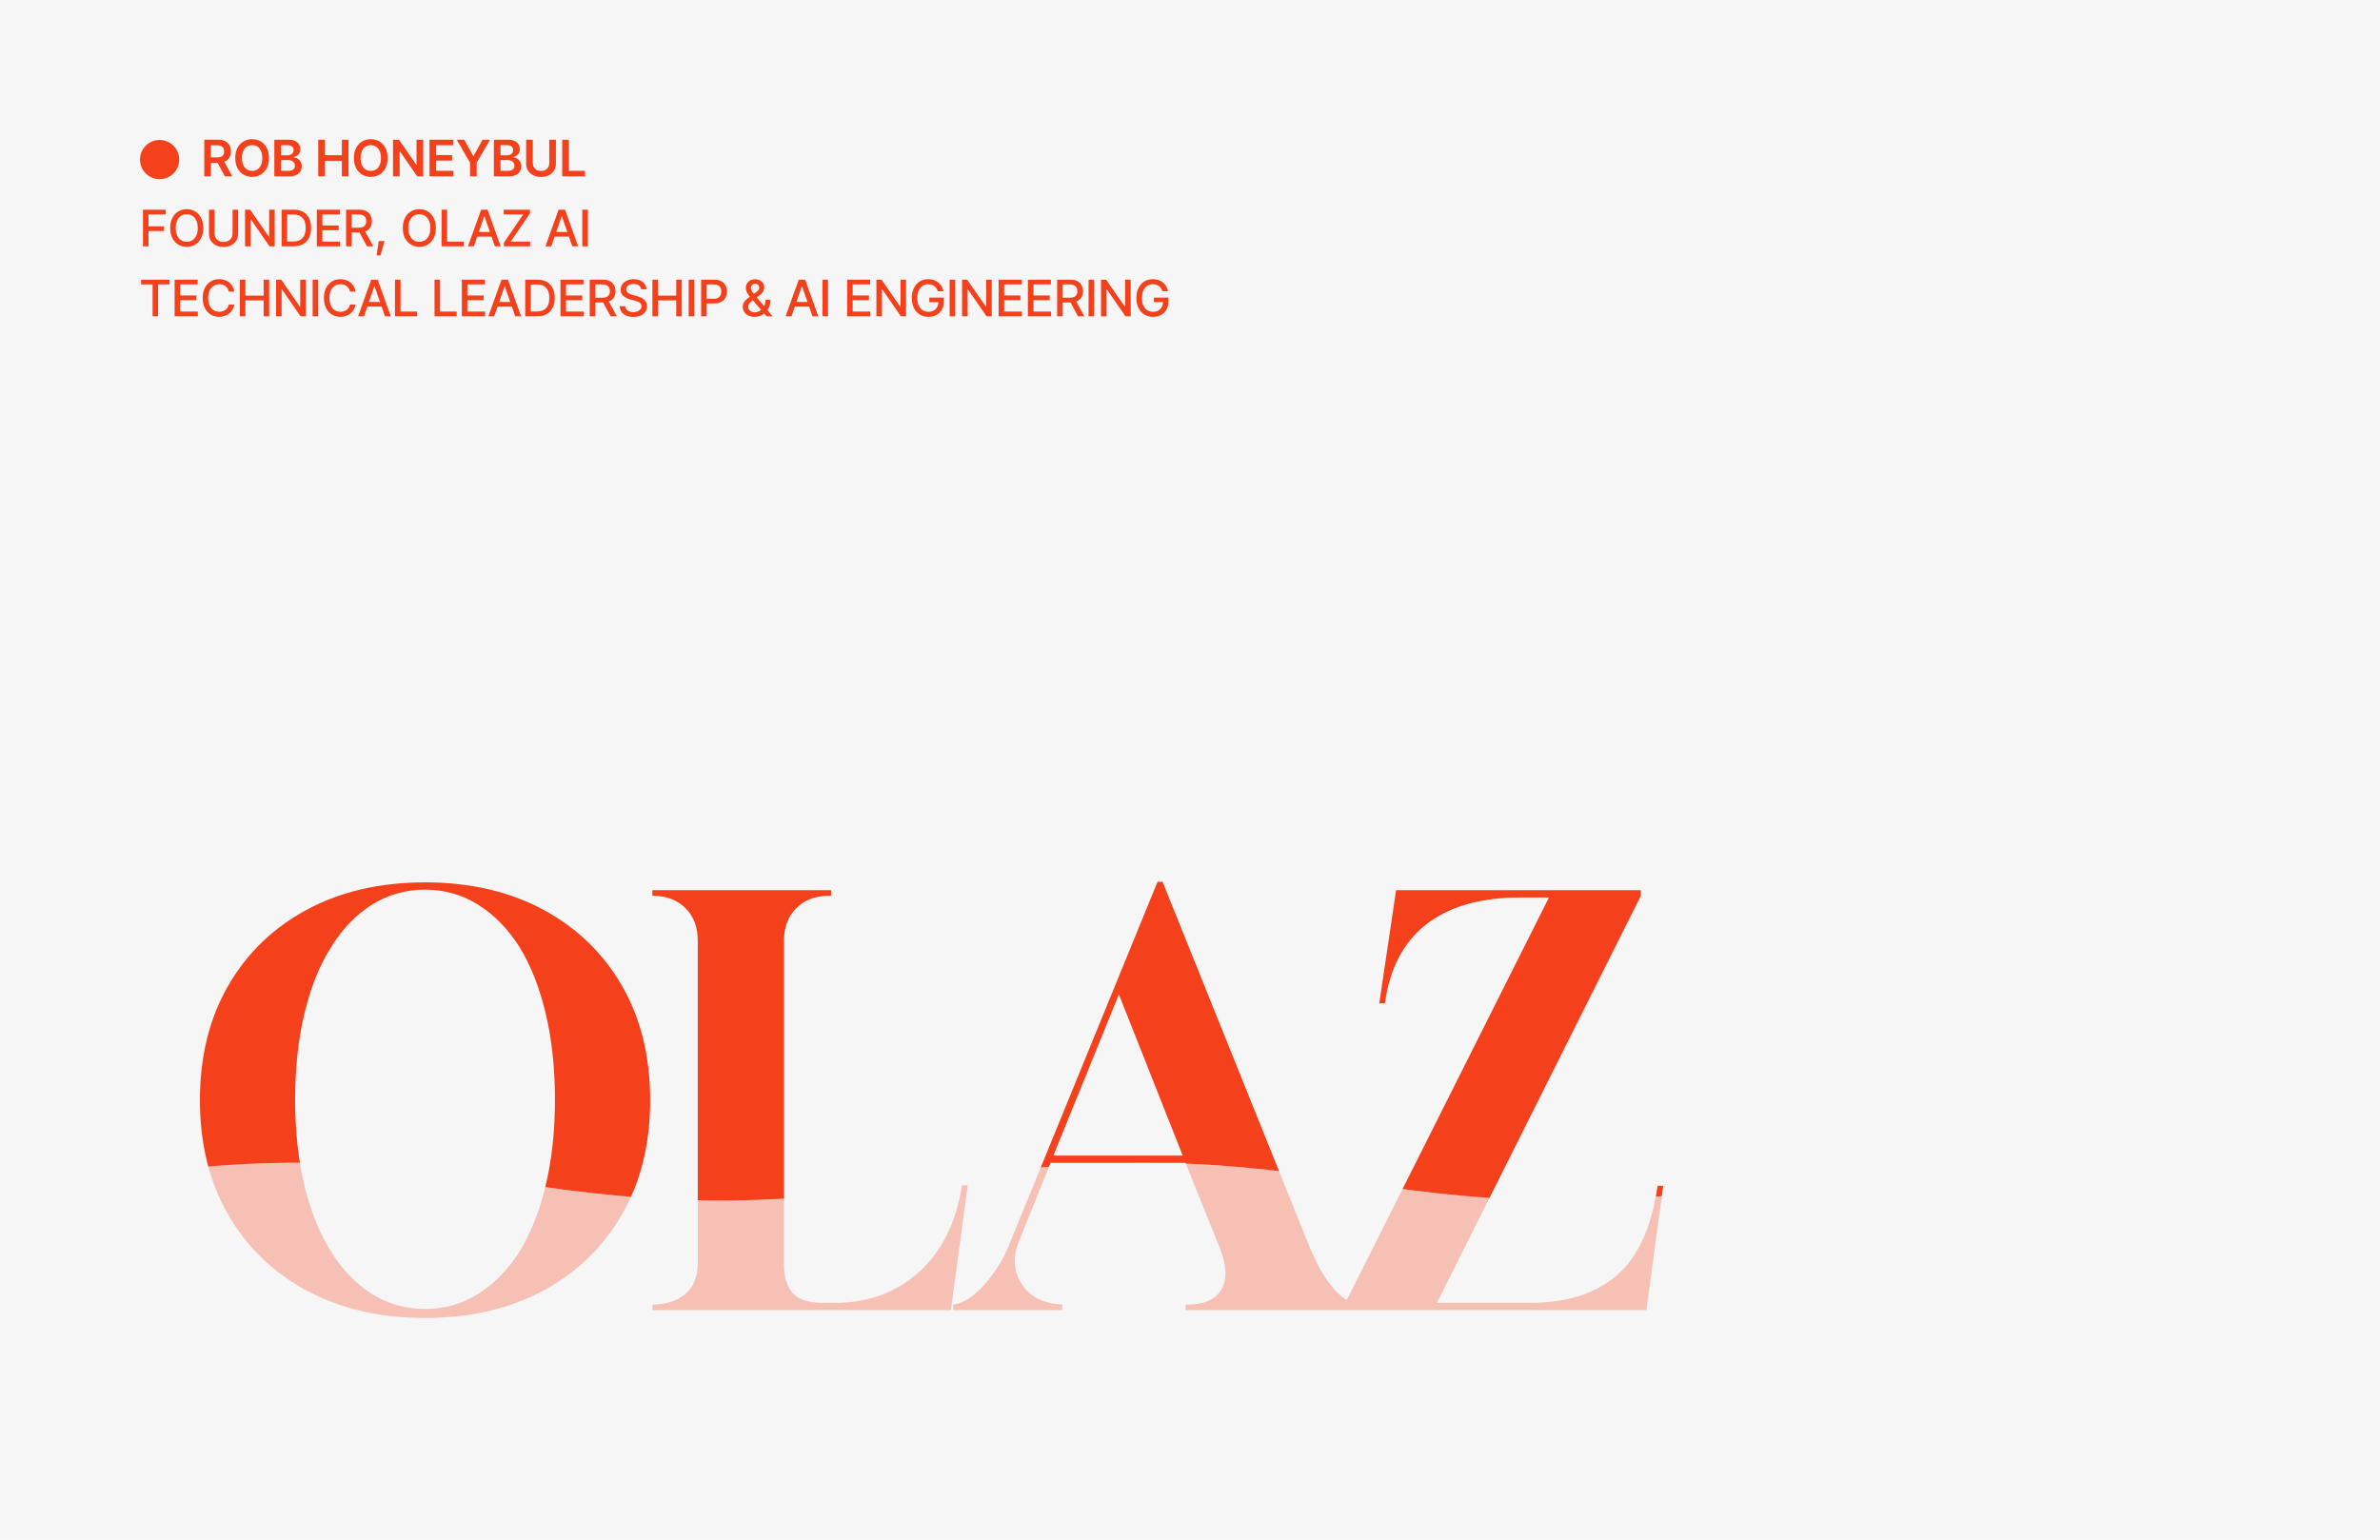
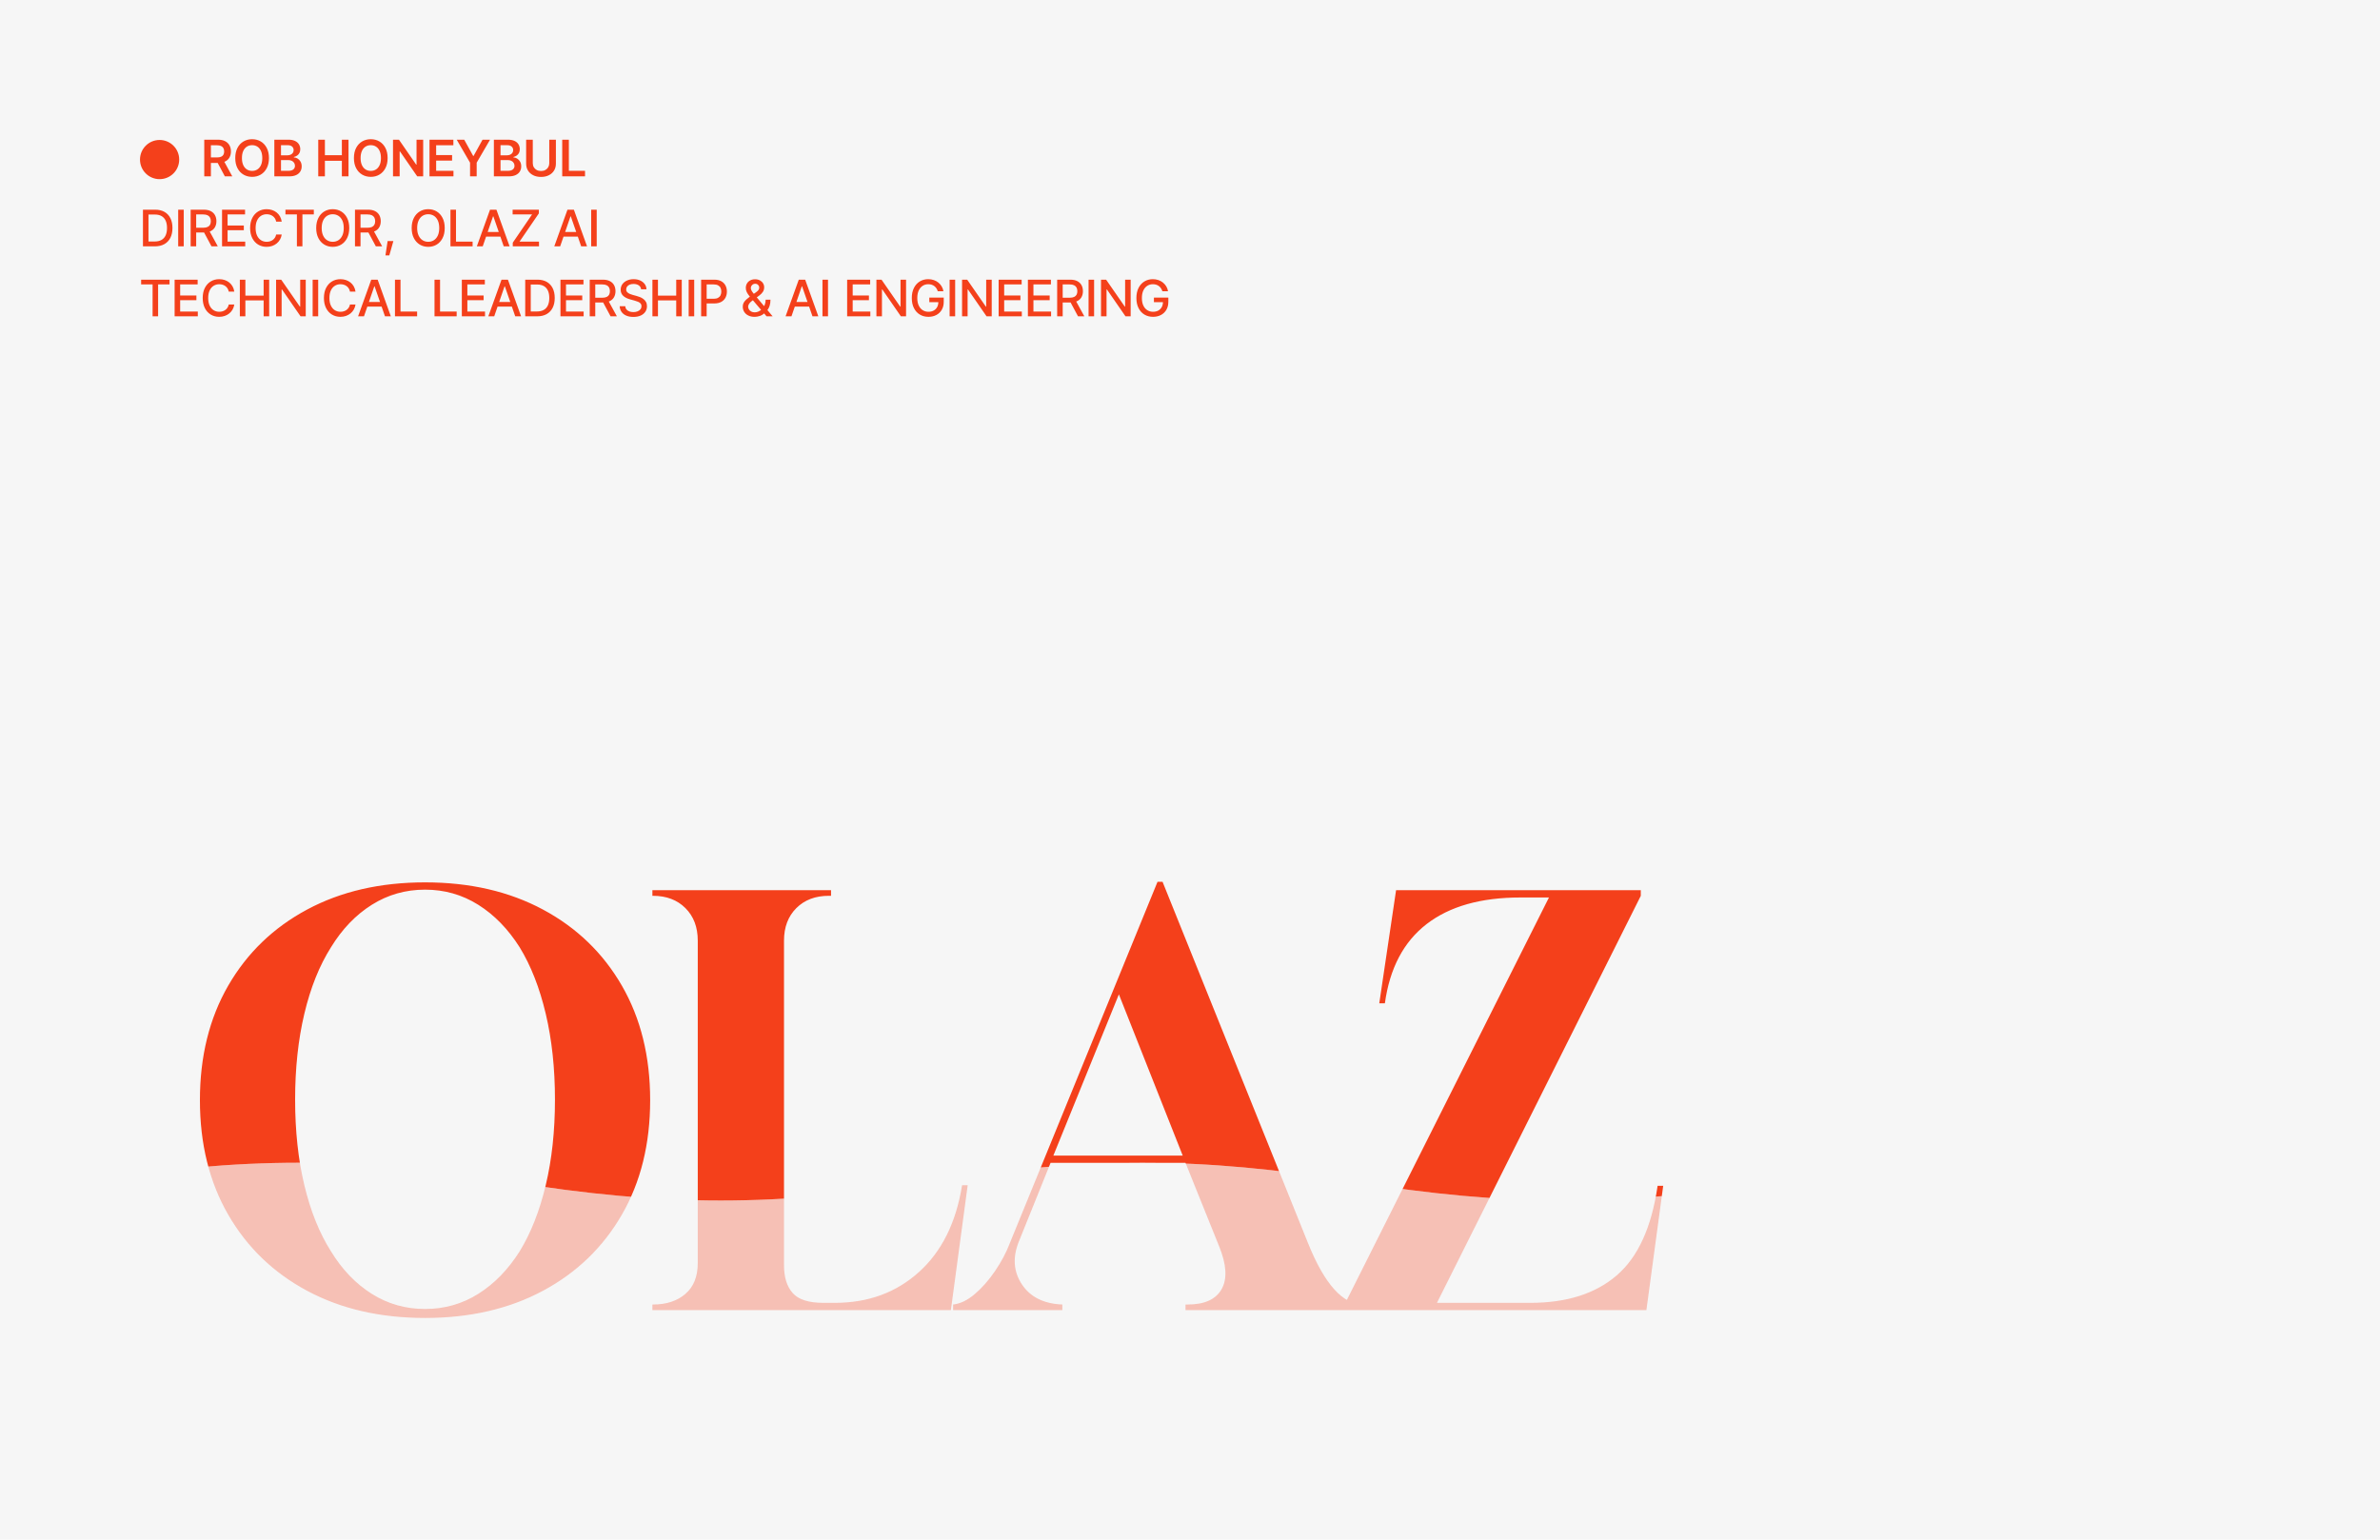
<svg xmlns="http://www.w3.org/2000/svg" viewBox="0 0 850 550" width="850" height="550">
  <rect width="850" height="550" fill="#F6F6F6" />
  <circle cx="57.00" cy="57.00" r="7.00" fill="#F4401B" />
  <path fill="#F4401B" d="M72.949 63.0V49.904H77.862Q79.374 49.904 80.398 50.432Q81.422 50.959 81.949 51.904Q82.477 52.849 82.477 54.097Q82.477 55.354 81.945 56.276Q81.413 57.199 80.376 57.7Q79.339 58.201 77.827 58.201H74.338V56.241H77.502Q78.39 56.241 78.957 55.995Q79.523 55.749 79.792 55.27Q80.06 54.791 80.06 54.097Q80.06 53.402 79.787 52.906Q79.515 52.409 78.952 52.15Q78.39 51.891 77.493 51.891H75.322V63.0ZM80.306 63.0 77.133 57.059H79.717L82.96 63.0ZM90.044 63.176Q88.33 63.176 86.963 62.376Q85.596 61.576 84.81 60.073Q84.023 58.57 84.023 56.461Q84.023 54.343 84.81 52.835Q85.596 51.328 86.963 50.528Q88.33 49.729 90.044 49.729Q91.766 49.729 93.12 50.528Q94.473 51.328 95.264 52.835Q96.055 54.343 96.055 56.461Q96.055 58.57 95.264 60.073Q94.473 61.576 93.12 62.376Q91.766 63.176 90.044 63.176ZM90.044 61.049Q91.107 61.049 91.924 60.521Q92.742 59.994 93.208 58.97Q93.673 57.946 93.673 56.461Q93.673 54.967 93.208 53.938Q92.742 52.91 91.924 52.383Q91.107 51.855 90.044 51.855Q88.98 51.855 88.158 52.383Q87.337 52.91 86.871 53.938Q86.405 54.967 86.405 56.461Q86.405 57.946 86.871 58.97Q87.337 59.994 88.158 60.521Q88.98 61.049 90.044 61.049ZM97.98 63.0V49.904H103.007Q104.422 49.904 105.363 50.348Q106.303 50.792 106.769 51.561Q107.235 52.33 107.235 53.297Q107.235 54.097 106.931 54.664Q106.628 55.23 106.11 55.582Q105.591 55.934 104.949 56.092V56.224Q105.653 56.25 106.29 56.641Q106.927 57.032 107.336 57.735Q107.744 58.438 107.744 59.432Q107.744 60.451 107.257 61.255Q106.769 62.06 105.78 62.53Q104.791 63.0 103.288 63.0ZM100.353 61.022H102.902Q104.194 61.022 104.769 60.521Q105.345 60.021 105.345 59.247Q105.345 58.658 105.055 58.192Q104.765 57.727 104.233 57.454Q103.701 57.182 102.981 57.182H100.353ZM100.353 55.477H102.708Q103.315 55.477 103.807 55.248Q104.299 55.02 104.585 54.602Q104.87 54.185 104.87 53.613Q104.87 52.857 104.334 52.361Q103.798 51.864 102.761 51.864H100.353ZM113.659 63.0V49.904H116.032V55.45H122.096V49.904H124.469V63.0H122.096V57.445H116.032V63.0ZM132.423 63.176Q130.709 63.176 129.342 62.376Q127.976 61.576 127.189 60.073Q126.403 58.57 126.403 56.461Q126.403 54.343 127.189 52.835Q127.976 51.328 129.342 50.528Q130.709 49.729 132.423 49.729Q134.146 49.729 135.499 50.528Q136.853 51.328 137.644 52.835Q138.435 54.343 138.435 56.461Q138.435 58.57 137.644 60.073Q136.853 61.576 135.499 62.376Q134.146 63.176 132.423 63.176ZM132.423 61.049Q133.487 61.049 134.304 60.521Q135.121 59.994 135.587 58.97Q136.053 57.946 136.053 56.461Q136.053 54.967 135.587 53.938Q135.121 52.91 134.304 52.383Q133.487 51.855 132.423 51.855Q131.36 51.855 130.538 52.383Q129.716 52.91 129.25 53.938Q128.784 54.967 128.784 56.461Q128.784 57.946 129.25 58.97Q129.716 59.994 130.538 60.521Q131.36 61.049 132.423 61.049ZM151.135 49.904V63.0H149.008L142.847 54.079H142.732V63.0H140.359V49.904H142.486L148.647 58.825H148.762V49.904ZM153.393 63.0V49.904H161.918V51.891H155.766V55.406H161.461V57.366H155.766V61.014H161.954V63.0ZM163.113 49.904H165.794L168.993 55.705H169.134L172.333 49.904H175.014L170.241 58.113V63.0H167.877V58.113ZM176.385 63.0V49.904H181.412Q182.827 49.904 183.767 50.348Q184.708 50.792 185.174 51.561Q185.639 52.33 185.639 53.297Q185.639 54.097 185.336 54.664Q185.033 55.23 184.514 55.582Q183.996 55.934 183.354 56.092V56.224Q184.057 56.25 184.695 56.641Q185.332 57.032 185.74 57.735Q186.149 58.438 186.149 59.432Q186.149 60.451 185.661 61.255Q185.174 62.06 184.185 62.53Q183.196 63.0 181.693 63.0ZM178.758 61.022H181.306Q182.598 61.022 183.174 60.521Q183.75 60.021 183.75 59.247Q183.75 58.658 183.46 58.192Q183.17 57.727 182.638 57.454Q182.106 57.182 181.386 57.182H178.758ZM178.758 55.477H181.113Q181.719 55.477 182.212 55.248Q182.704 55.02 182.99 54.602Q183.275 54.185 183.275 53.613Q183.275 52.857 182.739 52.361Q182.203 51.864 181.166 51.864H178.758ZM196.168 49.904H198.533V58.456Q198.533 59.862 197.873 60.93Q197.214 61.998 196.019 62.6Q194.824 63.202 193.224 63.202Q191.624 63.202 190.429 62.6Q189.234 61.998 188.57 60.93Q187.907 59.862 187.907 58.456V49.904H190.28V58.263Q190.28 59.089 190.64 59.722Q191 60.354 191.664 60.719Q192.328 61.084 193.224 61.084Q194.121 61.084 194.78 60.719Q195.439 60.354 195.804 59.722Q196.168 59.089 196.168 58.263ZM200.791 63.0V49.904H203.164V61.014H208.939V63.0Z" />
-   <path fill="#F4401B" d="M51.055 88.0V74.904H59.185V76.601H53.032V80.846H58.596V82.533H53.032V88.0ZM66.69 88.176Q65.003 88.176 63.667 87.367Q62.331 86.559 61.557 85.051Q60.784 83.544 60.784 81.461Q60.784 79.36 61.557 77.853Q62.331 76.346 63.667 75.537Q65.003 74.729 66.69 74.729Q68.395 74.729 69.722 75.537Q71.049 76.346 71.818 77.853Q72.588 79.36 72.588 81.461Q72.588 83.553 71.818 85.056Q71.049 86.559 69.722 87.367Q68.395 88.176 66.69 88.176ZM66.69 86.374Q67.824 86.374 68.712 85.812Q69.599 85.249 70.113 84.15Q70.628 83.052 70.628 81.461Q70.628 79.861 70.113 78.758Q69.599 77.655 68.712 77.093Q67.824 76.53 66.69 76.53Q65.565 76.53 64.673 77.093Q63.781 77.655 63.262 78.758Q62.744 79.861 62.744 81.461Q62.744 83.052 63.262 84.15Q63.781 85.249 64.673 85.812Q65.565 86.374 66.69 86.374ZM83.064 74.904H85.041V83.518Q85.041 84.889 84.395 85.948Q83.749 87.007 82.58 87.609Q81.411 88.211 79.838 88.211Q78.274 88.211 77.1 87.609Q75.927 87.007 75.281 85.948Q74.635 84.889 74.635 83.518V74.904H76.613V83.359Q76.613 84.247 77.004 84.937Q77.395 85.627 78.12 86.022Q78.845 86.418 79.838 86.418Q80.84 86.418 81.561 86.022Q82.282 85.627 82.673 84.937Q83.064 84.247 83.064 83.359ZM98.101 74.904V88.0H96.256L89.62 78.402H89.488V88.0H87.511V74.904H89.339L96.001 84.52H96.124V74.904ZM104.816 88.0H101.582V86.269H104.702Q106.196 86.269 107.189 85.71Q108.182 85.152 108.674 84.067Q109.167 82.981 109.167 81.435Q109.167 79.896 108.679 78.824Q108.191 77.752 107.224 77.194Q106.257 76.636 104.825 76.636H101.511V74.904H104.948Q106.873 74.904 108.252 75.687Q109.632 76.469 110.371 77.932Q111.109 79.396 111.109 81.435Q111.109 83.482 110.366 84.95Q109.624 86.418 108.217 87.209Q106.811 88.0 104.816 88.0ZM102.548 74.904V88.0H100.571V74.904ZM113.156 88.0V74.904H121.374V76.601H115.134V80.547H120.935V82.234H115.134V86.304H121.436V88.0ZM123.606 88.0V74.904H128.282Q129.803 74.904 130.805 75.427Q131.806 75.95 132.307 76.877Q132.808 77.805 132.808 79.018Q132.808 80.213 132.307 81.127Q131.806 82.041 130.8 82.542Q129.794 83.043 128.264 83.043H124.74V81.355H128.08Q129.056 81.355 129.658 81.074Q130.26 80.793 130.536 80.274Q130.813 79.756 130.813 79.018Q130.813 78.271 130.532 77.73Q130.251 77.189 129.649 76.895Q129.047 76.601 128.071 76.601H125.584V88.0ZM131.059 88.0 127.887 82.085H130.075L133.309 88.0ZM134.487 91.243 135.26 86.119H137.317L135.867 91.243ZM149.761 88.176Q148.074 88.176 146.738 87.367Q145.402 86.559 144.629 85.051Q143.855 83.544 143.855 81.461Q143.855 79.36 144.629 77.853Q145.402 76.346 146.738 75.537Q148.074 74.729 149.761 74.729Q151.467 74.729 152.794 75.537Q154.121 76.346 154.89 77.853Q155.659 79.36 155.659 81.461Q155.659 83.553 154.89 85.056Q154.121 86.559 152.794 87.367Q151.467 88.176 149.761 88.176ZM149.761 86.374Q150.895 86.374 151.783 85.812Q152.671 85.249 153.185 84.15Q153.699 83.052 153.699 81.461Q153.699 79.861 153.185 78.758Q152.671 77.655 151.783 77.093Q150.895 76.53 149.761 76.53Q148.636 76.53 147.744 77.093Q146.852 77.655 146.334 78.758Q145.815 79.861 145.815 81.461Q145.815 83.052 146.334 84.15Q146.852 85.249 147.744 85.812Q148.636 86.374 149.761 86.374ZM157.706 88.0V74.904H159.684V86.304H165.617V88.0ZM169.229 88.0H167.128L171.839 74.904H174.124L178.826 88.0H176.734L173.025 77.286H172.92ZM169.58 82.876H176.374V84.528H169.58ZM179.96 88.0V86.69L186.85 76.601H179.907V74.904H189.276V76.223L182.385 86.304H189.329V88.0ZM196.887 88.0H194.786L199.497 74.904H201.782L206.484 88.0H204.393L200.684 77.286H200.578ZM197.238 82.876H204.032V84.528H197.238ZM209.938 74.904V88.0H207.961V74.904Z" />
+   <path fill="#F4401B" d="M55.3 88.0H52.065V86.269H55.186Q56.68 86.269 57.673 85.71Q58.666 85.152 59.158 84.067Q59.65 82.981 59.65 81.435Q59.65 79.896 59.163 78.824Q58.675 77.752 57.708 77.194Q56.741 76.636 55.309 76.636H51.995V74.904H55.432Q57.356 74.904 58.736 75.687Q60.116 76.469 60.854 77.932Q61.593 79.396 61.593 81.435Q61.593 83.482 60.85 84.95Q60.107 86.418 58.701 87.209Q57.295 88.0 55.3 88.0ZM53.032 74.904V88.0H51.055V74.904ZM65.618 74.904V88.0H63.64V74.904ZM68.087 88.0V74.904H72.763Q74.283 74.904 75.285 75.427Q76.287 75.95 76.788 76.877Q77.289 77.805 77.289 79.018Q77.289 80.213 76.788 81.127Q76.287 82.041 75.281 82.542Q74.275 83.043 72.745 83.043H69.221V81.355H72.561Q73.536 81.355 74.138 81.074Q74.741 80.793 75.017 80.274Q75.294 79.756 75.294 79.018Q75.294 78.271 75.013 77.73Q74.732 77.189 74.13 76.895Q73.528 76.601 72.552 76.601H70.065V88.0ZM75.54 88.0 72.367 82.085H74.556L77.79 88.0ZM79.302 88.0V74.904H87.519V76.601H81.279V80.547H87.08V82.234H81.279V86.304H87.581V88.0ZM95.218 88.176Q93.531 88.176 92.195 87.367Q90.859 86.559 90.094 85.051Q89.33 83.544 89.33 81.461Q89.33 79.36 90.099 77.853Q90.868 76.346 92.199 75.537Q93.531 74.729 95.218 74.729Q96.255 74.729 97.165 75.027Q98.075 75.326 98.795 75.897Q99.516 76.469 99.986 77.295Q100.457 78.121 100.615 79.167H98.628Q98.514 78.525 98.202 78.038Q97.89 77.55 97.438 77.211Q96.985 76.873 96.427 76.702Q95.869 76.53 95.245 76.53Q94.12 76.53 93.219 77.097Q92.318 77.664 91.804 78.767Q91.29 79.87 91.29 81.461Q91.29 83.061 91.808 84.155Q92.327 85.249 93.223 85.812Q94.12 86.374 95.236 86.374Q95.86 86.374 96.414 86.207Q96.967 86.04 97.424 85.706Q97.881 85.372 98.193 84.893Q98.505 84.414 98.628 83.781H100.615Q100.465 84.757 100.008 85.561Q99.551 86.365 98.839 86.95Q98.127 87.534 97.213 87.855Q96.299 88.176 95.218 88.176ZM101.942 76.601V74.904H112.084V76.601H108.006V88.0H106.037V76.601ZM118.834 88.176Q117.146 88.176 115.81 87.367Q114.474 86.559 113.701 85.051Q112.928 83.544 112.928 81.461Q112.928 79.36 113.701 77.853Q114.474 76.346 115.81 75.537Q117.146 74.729 118.834 74.729Q120.539 74.729 121.866 75.537Q123.193 76.346 123.962 77.853Q124.731 79.36 124.731 81.461Q124.731 83.553 123.962 85.056Q123.193 86.559 121.866 87.367Q120.539 88.176 118.834 88.176ZM118.834 86.374Q119.968 86.374 120.855 85.812Q121.743 85.249 122.257 84.15Q122.771 83.052 122.771 81.461Q122.771 79.861 122.257 78.758Q121.743 77.655 120.855 77.093Q119.968 76.53 118.834 76.53Q117.709 76.53 116.817 77.093Q115.925 77.655 115.406 78.758Q114.888 79.861 114.888 81.461Q114.888 83.052 115.406 84.15Q115.925 85.249 116.817 85.812Q117.709 86.374 118.834 86.374ZM126.779 88.0V74.904H131.455Q132.975 74.904 133.977 75.427Q134.979 75.95 135.48 76.877Q135.981 77.805 135.981 79.018Q135.981 80.213 135.48 81.127Q134.979 82.041 133.973 82.542Q132.966 83.043 131.437 83.043H127.913V81.355H131.252Q132.228 81.355 132.83 81.074Q133.432 80.793 133.709 80.274Q133.986 79.756 133.986 79.018Q133.986 78.271 133.705 77.73Q133.423 77.189 132.821 76.895Q132.219 76.601 131.244 76.601H128.756V88.0ZM134.232 88.0 131.059 82.085H133.248L136.482 88.0ZM137.659 91.243 138.433 86.119H140.489L139.039 91.243ZM152.934 88.176Q151.246 88.176 149.911 87.367Q148.575 86.559 147.801 85.051Q147.028 83.544 147.028 81.461Q147.028 79.36 147.801 77.853Q148.575 76.346 149.911 75.537Q151.246 74.729 152.934 74.729Q154.639 74.729 155.966 75.537Q157.293 76.346 158.062 77.853Q158.831 79.36 158.831 81.461Q158.831 83.553 158.062 85.056Q157.293 86.559 155.966 87.367Q154.639 88.176 152.934 88.176ZM152.934 86.374Q154.068 86.374 154.955 85.812Q155.843 85.249 156.357 84.15Q156.871 83.052 156.871 81.461Q156.871 79.861 156.357 78.758Q155.843 77.655 154.955 77.093Q154.068 76.53 152.934 76.53Q151.809 76.53 150.917 77.093Q150.025 77.655 149.506 78.758Q148.988 79.861 148.988 81.461Q148.988 83.052 149.506 84.15Q150.025 85.249 150.917 85.812Q151.809 86.374 152.934 86.374ZM160.879 88.0V74.904H162.856V86.304H168.789V88.0ZM172.401 88.0H170.3L175.011 74.904H177.297L181.999 88.0H179.907L176.198 77.286H176.092ZM172.753 82.876H179.547V84.528H172.753ZM183.132 88.0V86.69L190.023 76.601H183.079V74.904H192.449V76.223L185.558 86.304H192.501V88.0ZM200.059 88.0H197.959L202.67 74.904H204.955L209.657 88.0H207.565L203.856 77.286H203.751ZM200.411 82.876H207.205V84.528H200.411ZM213.111 74.904V88.0H211.133V74.904Z" />
  <path fill="#F4401B" d="M50.404 101.601V99.904H60.547V101.601H56.469V113.0H54.5V101.601ZM62.366 113.0V99.904H70.584V101.601H64.343V105.547H70.144V107.234H64.343V111.304H70.645V113.0ZM78.282 113.176Q76.595 113.176 75.259 112.367Q73.923 111.559 73.158 110.051Q72.394 108.544 72.394 106.461Q72.394 104.36 73.163 102.853Q73.932 101.346 75.263 100.537Q76.595 99.729 78.282 99.729Q79.32 99.729 80.229 100.027Q81.139 100.326 81.86 100.897Q82.58 101.469 83.051 102.295Q83.521 103.121 83.679 104.167H81.693Q81.578 103.525 81.266 103.038Q80.954 102.55 80.502 102.211Q80.049 101.873 79.491 101.702Q78.933 101.53 78.309 101.53Q77.184 101.53 76.283 102.097Q75.382 102.664 74.868 103.767Q74.354 104.87 74.354 106.461Q74.354 108.061 74.872 109.155Q75.391 110.249 76.287 110.812Q77.184 111.374 78.3 111.374Q78.924 111.374 79.478 111.207Q80.032 111.04 80.489 110.706Q80.946 110.372 81.258 109.893Q81.57 109.414 81.693 108.781H83.679Q83.53 109.757 83.073 110.561Q82.616 111.365 81.904 111.95Q81.192 112.534 80.278 112.855Q79.364 113.176 78.282 113.176ZM85.656 113.0V99.904H87.634V105.6H94.155V99.904H96.133V113.0H94.155V107.296H87.634V113.0ZM109.193 99.904V113.0H107.347L100.711 103.402H100.58V113.0H98.602V99.904H100.43L107.092 109.52H107.215V99.904ZM113.64 99.904V113.0H111.662V99.904ZM121.576 113.176Q119.889 113.176 118.553 112.367Q117.217 111.559 116.452 110.051Q115.687 108.544 115.687 106.461Q115.687 104.36 116.456 102.853Q117.225 101.346 118.557 100.537Q119.889 99.729 121.576 99.729Q122.613 99.729 123.523 100.027Q124.432 100.326 125.153 100.897Q125.874 101.469 126.344 102.295Q126.814 103.121 126.972 104.167H124.986Q124.872 103.525 124.56 103.038Q124.248 102.55 123.795 102.211Q123.343 101.873 122.785 101.702Q122.226 101.53 121.602 101.53Q120.477 101.53 119.577 102.097Q118.676 102.664 118.161 103.767Q117.647 104.87 117.647 106.461Q117.647 108.061 118.166 109.155Q118.684 110.249 119.581 110.812Q120.477 111.374 121.594 111.374Q122.218 111.374 122.771 111.207Q123.325 111.04 123.782 110.706Q124.239 110.372 124.551 109.893Q124.863 109.414 124.986 108.781H126.972Q126.823 109.757 126.366 110.561Q125.909 111.365 125.197 111.95Q124.485 112.534 123.571 112.855Q122.657 113.176 121.576 113.176ZM129.987 113.0H127.886L132.597 99.904H134.882L139.584 113.0H137.493L133.784 102.286H133.678ZM130.338 107.876H137.132V109.528H130.338ZM141.061 113.0V99.904H143.038V111.304H148.971V113.0ZM155.184 113.0V99.904H157.162V111.304H163.094V113.0ZM164.939 113.0V99.904H173.157V101.601H166.917V105.547H172.718V107.234H166.917V111.304H173.219V113.0ZM176.506 113.0H174.405L179.116 99.904H181.401L186.103 113.0H184.011L180.302 102.286H180.197ZM176.857 107.876H183.651V109.528H176.857ZM191.825 113.0H188.59V111.269H191.71Q193.204 111.269 194.198 110.71Q195.191 110.152 195.683 109.067Q196.175 107.981 196.175 106.435Q196.175 104.896 195.687 103.824Q195.2 102.752 194.233 102.194Q193.266 101.636 191.833 101.636H188.52V99.904H191.956Q193.881 99.904 195.261 100.687Q196.641 101.469 197.379 102.932Q198.118 104.396 198.118 106.435Q198.118 108.482 197.375 109.95Q196.632 111.418 195.226 112.209Q193.82 113.0 191.825 113.0ZM189.557 99.904V113.0H187.579V99.904ZM200.165 113.0V99.904H208.383V101.601H202.143V105.547H207.943V107.234H202.143V111.304H208.444V113.0ZM210.615 113.0V99.904H215.291Q216.811 99.904 217.813 100.427Q218.815 100.95 219.316 101.877Q219.817 102.805 219.817 104.018Q219.817 105.213 219.316 106.127Q218.815 107.041 217.809 107.542Q216.802 108.043 215.273 108.043H211.749V106.355H215.088Q216.064 106.355 216.666 106.074Q217.268 105.793 217.545 105.274Q217.822 104.756 217.822 104.018Q217.822 103.271 217.541 102.73Q217.259 102.189 216.657 101.895Q216.055 101.601 215.08 101.601H212.592V113.0ZM218.068 113.0 214.895 107.085H217.084L220.318 113.0ZM226.215 113.211Q224.747 113.211 223.671 112.75Q222.594 112.288 221.988 111.427Q221.381 110.565 221.311 109.379H223.297Q223.359 110.091 223.759 110.561Q224.158 111.031 224.8 111.26Q225.442 111.488 226.206 111.488Q227.041 111.488 227.7 111.225Q228.36 110.961 228.733 110.482Q229.107 110.003 229.107 109.361Q229.107 108.781 228.777 108.412Q228.448 108.043 227.885 107.801Q227.323 107.56 226.619 107.375L225.081 106.953Q223.499 106.531 222.585 105.692Q221.671 104.853 221.671 103.49Q221.671 102.356 222.282 101.513Q222.893 100.669 223.943 100.199Q224.993 99.729 226.303 99.729Q227.639 99.729 228.654 100.199Q229.669 100.669 230.262 101.482Q230.856 102.295 230.882 103.341H228.966Q228.861 102.436 228.127 101.935Q227.393 101.434 226.259 101.434Q225.468 101.434 224.875 101.684Q224.281 101.935 223.961 102.374Q223.64 102.813 223.64 103.385Q223.64 104.0 224.022 104.387Q224.405 104.773 224.954 104.998Q225.503 105.222 226.013 105.362L227.287 105.705Q227.911 105.863 228.571 106.127Q229.23 106.391 229.797 106.817Q230.364 107.243 230.711 107.872Q231.058 108.5 231.058 109.388Q231.058 110.486 230.487 111.352Q229.915 112.218 228.834 112.714Q227.753 113.211 226.215 113.211ZM233.009 113.0V99.904H234.986V105.6H241.508V99.904H243.485V113.0H241.508V107.296H234.986V113.0ZM247.932 99.904V113.0H245.955V99.904ZM250.402 113.0V99.904H255.077Q256.598 99.904 257.6 100.462Q258.602 101.021 259.103 101.983Q259.604 102.945 259.604 104.149Q259.604 105.354 259.103 106.316Q258.602 107.278 257.595 107.836Q256.589 108.395 255.06 108.395H251.861V106.725H254.875Q255.851 106.725 256.453 106.391Q257.055 106.057 257.332 105.472Q257.609 104.888 257.609 104.149Q257.609 103.402 257.332 102.827Q257.055 102.251 256.448 101.926Q255.842 101.601 254.866 101.601H252.379V113.0ZM269.517 113.185Q268.207 113.185 267.254 112.706Q266.3 112.227 265.786 111.4Q265.272 110.574 265.272 109.52Q265.272 108.72 265.619 108.109Q265.966 107.498 266.564 106.971Q267.162 106.443 267.917 105.881L270.036 104.387Q270.554 104.018 270.857 103.64Q271.161 103.262 271.161 102.673Q271.161 102.216 270.765 101.79Q270.37 101.363 269.702 101.363Q269.245 101.363 268.897 101.587Q268.55 101.812 268.352 102.159Q268.155 102.506 268.155 102.893Q268.155 103.332 268.405 103.793Q268.656 104.255 269.047 104.734Q269.438 105.213 269.869 105.74L275.942 113.0H273.78L268.752 107.094Q268.12 106.338 267.575 105.674Q267.03 105.011 266.696 104.334Q266.362 103.657 266.362 102.866Q266.362 101.961 266.775 101.262Q267.188 100.563 267.931 100.164Q268.673 99.764 269.658 99.764Q270.677 99.764 271.402 100.159Q272.127 100.555 272.523 101.205Q272.918 101.855 272.918 102.629Q272.918 103.552 272.453 104.259Q271.987 104.967 271.178 105.564L268.541 107.507Q267.777 108.069 267.482 108.619Q267.188 109.168 267.188 109.467Q267.188 110.038 267.478 110.517Q267.768 110.996 268.295 111.286Q268.823 111.576 269.535 111.576Q270.255 111.576 270.95 111.255Q271.644 110.935 272.206 110.341Q272.769 109.748 273.107 108.913Q273.446 108.078 273.446 107.05H275.168Q275.168 108.315 274.883 109.19Q274.597 110.064 274.188 110.609Q273.78 111.154 273.428 111.462Q273.314 111.567 273.208 111.668Q273.103 111.77 272.989 111.875Q272.321 112.543 271.376 112.864Q270.431 113.185 269.517 113.185ZM282.665 113.0H280.564L285.275 99.904H287.56L292.262 113.0H290.171L286.462 102.286H286.356ZM283.016 107.876H289.81V109.528H283.016ZM295.716 99.904V113.0H293.739V99.904ZM302.553 113.0V99.904H310.771V101.601H304.531V105.547H310.332V107.234H304.531V111.304H310.833V113.0ZM323.594 99.904V113.0H321.748L315.113 103.402H314.981V113.0H313.003V99.904H314.831L321.493 109.52H321.616V99.904ZM331.601 113.176Q329.825 113.176 328.485 112.358Q327.144 111.541 326.393 110.034Q325.642 108.526 325.642 106.461Q325.642 104.369 326.402 102.862Q327.162 101.354 328.489 100.542Q329.816 99.729 331.513 99.729Q332.567 99.729 333.486 100.041Q334.404 100.353 335.121 100.933Q335.837 101.513 336.307 102.299Q336.777 103.086 336.944 104.044H334.923Q334.738 103.455 334.431 102.994Q334.123 102.532 333.692 102.203Q333.262 101.873 332.721 101.702Q332.181 101.53 331.521 101.53Q330.414 101.53 329.526 102.097Q328.639 102.664 328.12 103.763Q327.601 104.861 327.601 106.452Q327.601 108.043 328.12 109.142Q328.639 110.24 329.544 110.807Q330.449 111.374 331.601 111.374Q332.664 111.374 333.455 110.939Q334.246 110.504 334.685 109.713Q335.125 108.922 335.125 107.841L335.643 107.938H331.899V106.303H337.05V107.797Q337.05 109.449 336.351 110.653Q335.652 111.857 334.417 112.517Q333.183 113.176 331.601 113.176ZM341.128 99.904V113.0H339.15V99.904ZM354.188 99.904V113.0H352.342L345.706 103.402H345.574V113.0H343.597V99.904H345.425L352.087 109.52H352.21V99.904ZM356.657 113.0V99.904H364.875V101.601H358.635V105.547H364.435V107.234H358.635V111.304H364.936V113.0ZM367.107 113.0V99.904H375.325V101.601H369.084V105.547H374.885V107.234H369.084V111.304H375.386V113.0ZM377.557 113.0V99.904H382.233Q383.753 99.904 384.755 100.427Q385.757 100.95 386.258 101.877Q386.759 102.805 386.759 104.018Q386.759 105.213 386.258 106.127Q385.757 107.041 384.751 107.542Q383.744 108.043 382.215 108.043H378.691V106.355H382.03Q383.006 106.355 383.608 106.074Q384.21 105.793 384.487 105.274Q384.764 104.756 384.764 104.018Q384.764 103.271 384.483 102.73Q384.201 102.189 383.599 101.895Q382.997 101.601 382.022 101.601H379.534V113.0ZM385.01 113.0 381.837 107.085H384.026L387.26 113.0ZM390.749 99.904V113.0H388.771V99.904ZM403.809 99.904V113.0H401.963L395.328 103.402H395.196V113.0H393.218V99.904H395.046L401.708 109.52H401.831V99.904ZM411.815 113.176Q410.04 113.176 408.7 112.358Q407.359 111.541 406.608 110.034Q405.856 108.526 405.856 106.461Q405.856 104.369 406.617 102.862Q407.377 101.354 408.704 100.542Q410.031 99.729 411.728 99.729Q412.782 99.729 413.701 100.041Q414.619 100.353 415.335 100.933Q416.052 101.513 416.522 102.299Q416.992 103.086 417.159 104.044H415.138Q414.953 103.455 414.646 102.994Q414.338 102.532 413.907 102.203Q413.477 101.873 412.936 101.702Q412.396 101.53 411.736 101.53Q410.629 101.53 409.741 102.097Q408.854 102.664 408.335 103.763Q407.816 104.861 407.816 106.452Q407.816 108.043 408.335 109.142Q408.854 110.24 409.759 110.807Q410.664 111.374 411.815 111.374Q412.879 111.374 413.67 110.939Q414.461 110.504 414.9 109.713Q415.34 108.922 415.34 107.841L415.858 107.938H412.114V106.303H417.265V107.797Q417.265 109.449 416.566 110.653Q415.867 111.857 414.632 112.517Q413.398 113.176 411.815 113.176Z" />
  <defs>
    <clipPath id="up35">
      <path d="M31.40 422.10 C86.27 413.10 127.18 413.10 182.05 422.10 C236.92 431.10 277.83 431.10 332.70 422.10 C387.57 413.10 428.48 413.10 483.35 422.10 C538.22 431.10 579.13 431.10 634.00 422.10 L634.00 275.00 L31.40 275.00 Z" />
    </clipPath>
    <clipPath id="dn35">
      <path d="M31.40 422.10 C86.27 413.10 127.18 413.10 182.05 422.10 C236.92 431.10 277.83 431.10 332.70 422.10 C387.57 413.10 428.48 413.10 483.35 422.10 C538.22 431.10 579.13 431.10 634.00 422.10 L634.00 508.00 L31.40 508.00 Z" />
    </clipPath>
  </defs>
  <g clip-path="url(#up35)">
    <path fill="#F4401B" d="M151.8 470.8Q127.8 470.8 109.7 461.1Q91.6 451.4 81.5 433.9Q71.4 416.4 71.4 393.0Q71.4 369.6 81.5 352.1Q91.6 334.6 109.7 324.9Q127.8 315.2 151.8 315.2Q175.8 315.2 193.9 324.9Q212.0 334.6 222.1 352.1Q232.2 369.6 232.2 393.0Q232.2 416.4 222.1 433.9Q212.0 451.4 193.9 461.1Q175.8 470.8 151.8 470.8ZM151.8 467.6Q162.2 467.6 170.8 462.2Q179.4 456.8 185.6 447.0Q191.6 437.2 194.9 423.4Q198.2 409.6 198.2 392.8Q198.2 376.0 194.9 362.1Q191.6 348.2 185.6 338.4Q179.4 328.6 170.8 323.2Q162.2 317.8 151.8 317.8Q141.4 317.8 132.8 323.2Q124.2 328.6 118.2 338.4Q112.0 348.2 108.7 362.1Q105.4 376.0 105.4 392.8Q105.4 409.6 108.7 423.4Q112.0 437.2 118.2 447.0Q124.2 456.8 132.8 462.2Q141.4 467.6 151.8 467.6ZM233.0 468.0V466.0H233.2Q240.4 466.0 244.8 462.2Q249.2 458.4 249.2 451.2V336.0Q249.2 328.8 244.8 324.4Q240.4 320.0 233.2 320.0H233.0V318.0H296.8V320.0H296.0Q288.8 320.0 284.4 324.4Q280.0 328.8 280.0 336.0V452.0Q280.0 458.4 283.1 461.9Q286.2 465.4 294.0 465.4H298.2Q316.0 465.4 328.2 454.4Q340.4 443.4 343.6 423.4H345.6L339.6 468.0ZM340.4 468.0V466.0Q344.2 465.6 348.1 462.3Q352.0 459.0 355.4 454.0Q358.8 449.0 360.6 444.2L413.4 315.0H415.2L467.2 444.2Q476.0 466.0 486.8 466.0H487.4V468.0H423.4V466.0H424.2Q433.2 466.0 436.3 460.5Q439.4 455.0 435.4 445.2L423.4 415.4H375.2L364.0 443.2Q360.4 451.8 364.9 458.7Q369.4 465.6 379.4 466.0V468.0ZM376.2 412.8H422.4L399.6 355.2ZM480.2 468.0V466.0L553.2 320.6H543.0Q521.8 320.6 509.5 330.1Q497.2 339.6 494.6 358.4H492.6L498.6 318.0H586.0V320.0L513.2 465.4H546.6Q566.0 465.4 577.4 455.6Q588.8 445.8 592.0 423.6H594.0L588.0 468.0Z" />
  </g>
  <g clip-path="url(#dn35)">
    <path fill-opacity=".3" fill="#F4401B" d="M151.8 470.8Q127.8 470.8 109.7 461.1Q91.6 451.4 81.5 433.9Q71.4 416.4 71.4 393.0Q71.4 369.6 81.5 352.1Q91.6 334.6 109.7 324.9Q127.8 315.2 151.8 315.2Q175.8 315.2 193.9 324.9Q212.0 334.6 222.1 352.1Q232.2 369.6 232.2 393.0Q232.2 416.4 222.1 433.9Q212.0 451.4 193.9 461.1Q175.8 470.8 151.8 470.8ZM151.8 467.6Q162.2 467.6 170.8 462.2Q179.4 456.8 185.6 447.0Q191.6 437.2 194.9 423.4Q198.2 409.6 198.2 392.8Q198.2 376.0 194.9 362.1Q191.6 348.2 185.6 338.4Q179.4 328.6 170.8 323.2Q162.2 317.8 151.8 317.8Q141.4 317.8 132.8 323.2Q124.2 328.6 118.2 338.4Q112.0 348.2 108.7 362.1Q105.4 376.0 105.4 392.8Q105.4 409.6 108.7 423.4Q112.0 437.2 118.2 447.0Q124.2 456.8 132.8 462.2Q141.4 467.6 151.8 467.6ZM233.0 468.0V466.0H233.2Q240.4 466.0 244.8 462.2Q249.2 458.4 249.2 451.2V336.0Q249.2 328.8 244.8 324.4Q240.4 320.0 233.2 320.0H233.0V318.0H296.8V320.0H296.0Q288.8 320.0 284.4 324.4Q280.0 328.8 280.0 336.0V452.0Q280.0 458.4 283.1 461.9Q286.2 465.4 294.0 465.4H298.2Q316.0 465.4 328.2 454.4Q340.4 443.4 343.6 423.4H345.6L339.6 468.0ZM340.4 468.0V466.0Q344.2 465.6 348.1 462.3Q352.0 459.0 355.4 454.0Q358.8 449.0 360.6 444.2L413.4 315.0H415.2L467.2 444.2Q476.0 466.0 486.8 466.0H487.4V468.0H423.4V466.0H424.2Q433.2 466.0 436.3 460.5Q439.4 455.0 435.4 445.2L423.4 415.4H375.2L364.0 443.2Q360.4 451.8 364.9 458.7Q369.4 465.6 379.4 466.0V468.0ZM376.2 412.8H422.4L399.6 355.2ZM480.2 468.0V466.0L553.2 320.6H543.0Q521.8 320.6 509.5 330.1Q497.2 339.6 494.6 358.4H492.6L498.6 318.0H586.0V320.0L513.2 465.4H546.6Q566.0 465.4 577.4 455.6Q588.8 445.8 592.0 423.6H594.0L588.0 468.0Z" />
  </g>
</svg>
